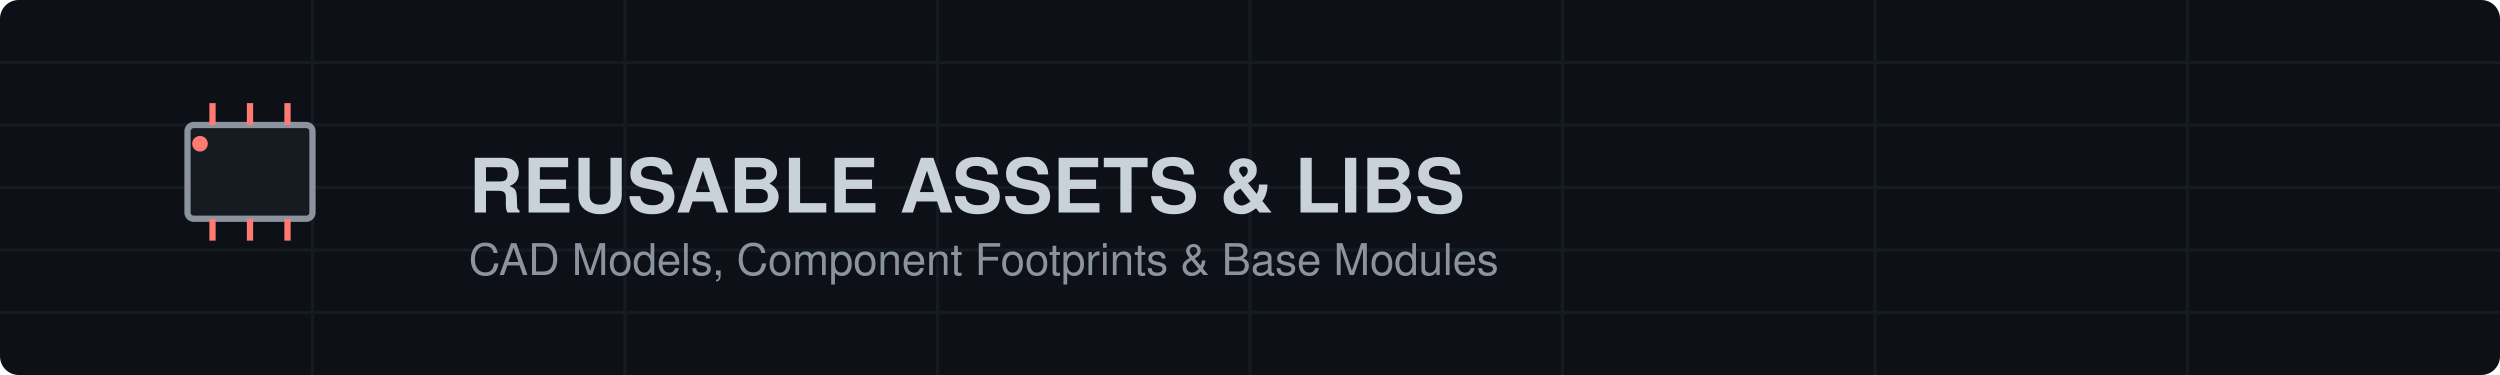
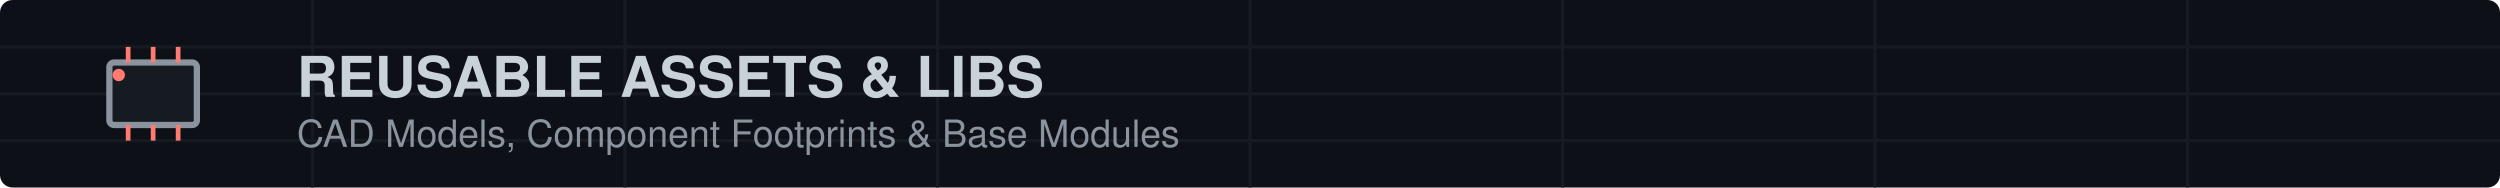
- <svg xmlns="http://www.w3.org/2000/svg" viewBox="0 0 800 120" width="100%" height="100%">
-   <rect width="800" height="120" rx="6" fill="#0d1117" />
-   <path d="M 0,20 L 800,20 M 0,40 L 800,40 M 0,60 L 800,60 M 0,80 L 800,80 M 0,100 L 800,100 M 100,0 L 100,120 M 200,0 L 200,120 M 300,0 L 300,120 M 400,0 L 400,120 M 500,0 L 500,120 M 600,0 L 600,120 M 700,0 L 700,120" stroke="#161b22" stroke-width="1" />
-   <g transform="translate(40, 25)" stroke="#ff7b72" stroke-width="2" fill="none">
-     <rect x="20" y="15" width="40" height="30" rx="2" fill="#161b22" stroke="#8b949e" />
-     <path d="M 28,15 L 28,8 M 40,15 L 40,8 M 52,15 L 52,8 M 28,45 L 28,52 M 40,45 L 40,52 M 52,45 L 52,52" stroke="#ff7b72" />
-     <circle cx="24" cy="21" r="1.5" fill="#ff7b72" />
+ <svg xmlns="http://www.w3.org/2000/svg" viewBox="0 0 800 60" width="100%" height="100%">
+   <rect width="800" height="60" rx="4" fill="#0d1117" />
+   <path d="M 0,15 L 800,15 M 0,30 L 800,30 M 0,45 L 800,45 M 100,0 L 100,60 M 200,0 L 200,60 M 300,0 L 300,60 M 400,0 L 400,60 M 500,0 L 500,60 M 600,0 L 600,60 M 700,0 L 700,60" stroke="#161b22" stroke-width="1" />
+   <g transform="translate(25, 12)" stroke="#ff7b72" stroke-width="2" fill="none">
+     <rect x="10" y="8" width="28" height="20" rx="1.5" fill="#161b22" stroke="#8b949e" />
+     <path d="M 16,8 L 16,3 M 24,8 L 24,3 M 32,8 L 32,3 M 16,28 L 16,33 M 24,28 L 24,33 M 32,28 L 32,33" stroke="#ff7b72" stroke-width="1.5" />
+     <circle cx="13" cy="12" r="1" fill="#ff7b72" />
  </g>
-   <text x="150" y="68" font-family="Segoe UI, Helvetica, sans-serif" font-size="24" font-weight="bold" fill="#c9d1d9">REUSABLE ASSETS &amp; LIBS</text>
-   <text x="150" y="88" font-family="Segoe UI, Helvetica, sans-serif" font-size="14" fill="#8b949e">CAD Models, Component Footprints &amp; Base Modules</text>
+   <text x="95" y="31" font-family="Segoe UI, Helvetica, sans-serif" font-size="18" font-weight="bold" fill="#c9d1d9">REUSABLE ASSETS &amp; LIBS</text>
+   <text x="95" y="47" font-family="Segoe UI, Helvetica, sans-serif" font-size="12" fill="#8b949e">CAD Models, Component Footprints &amp; Base Modules</text>
</svg>
